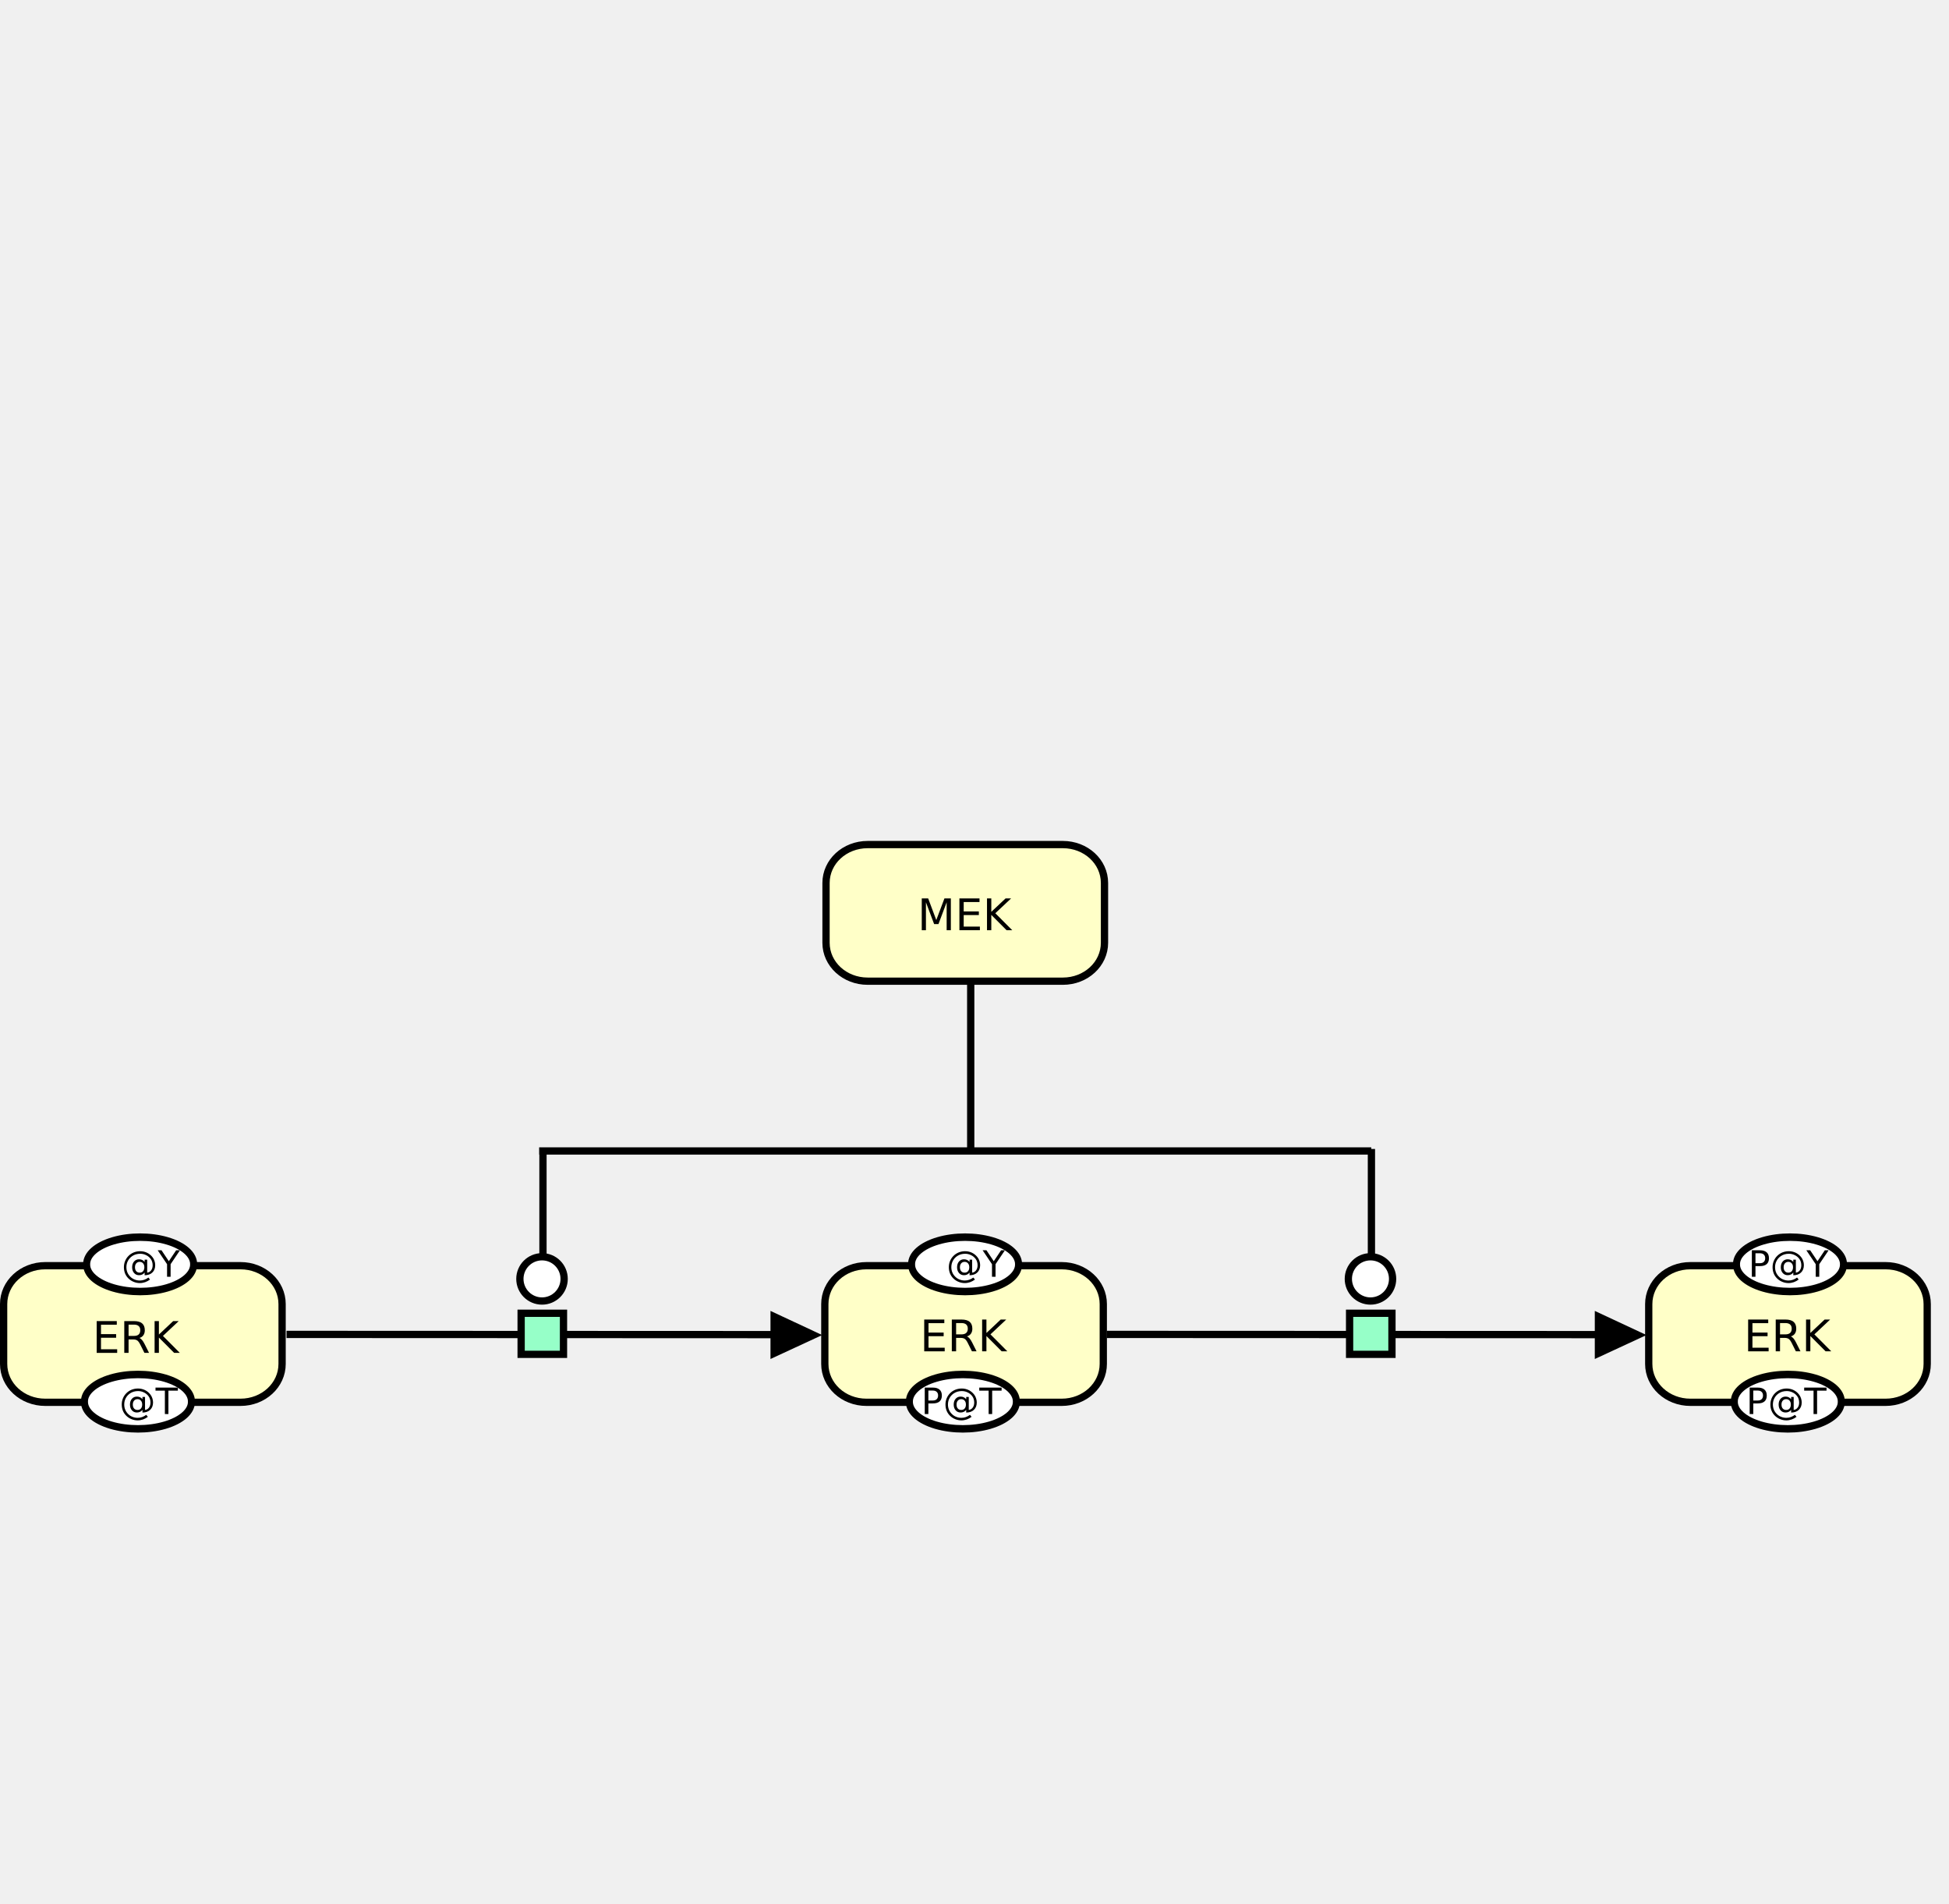
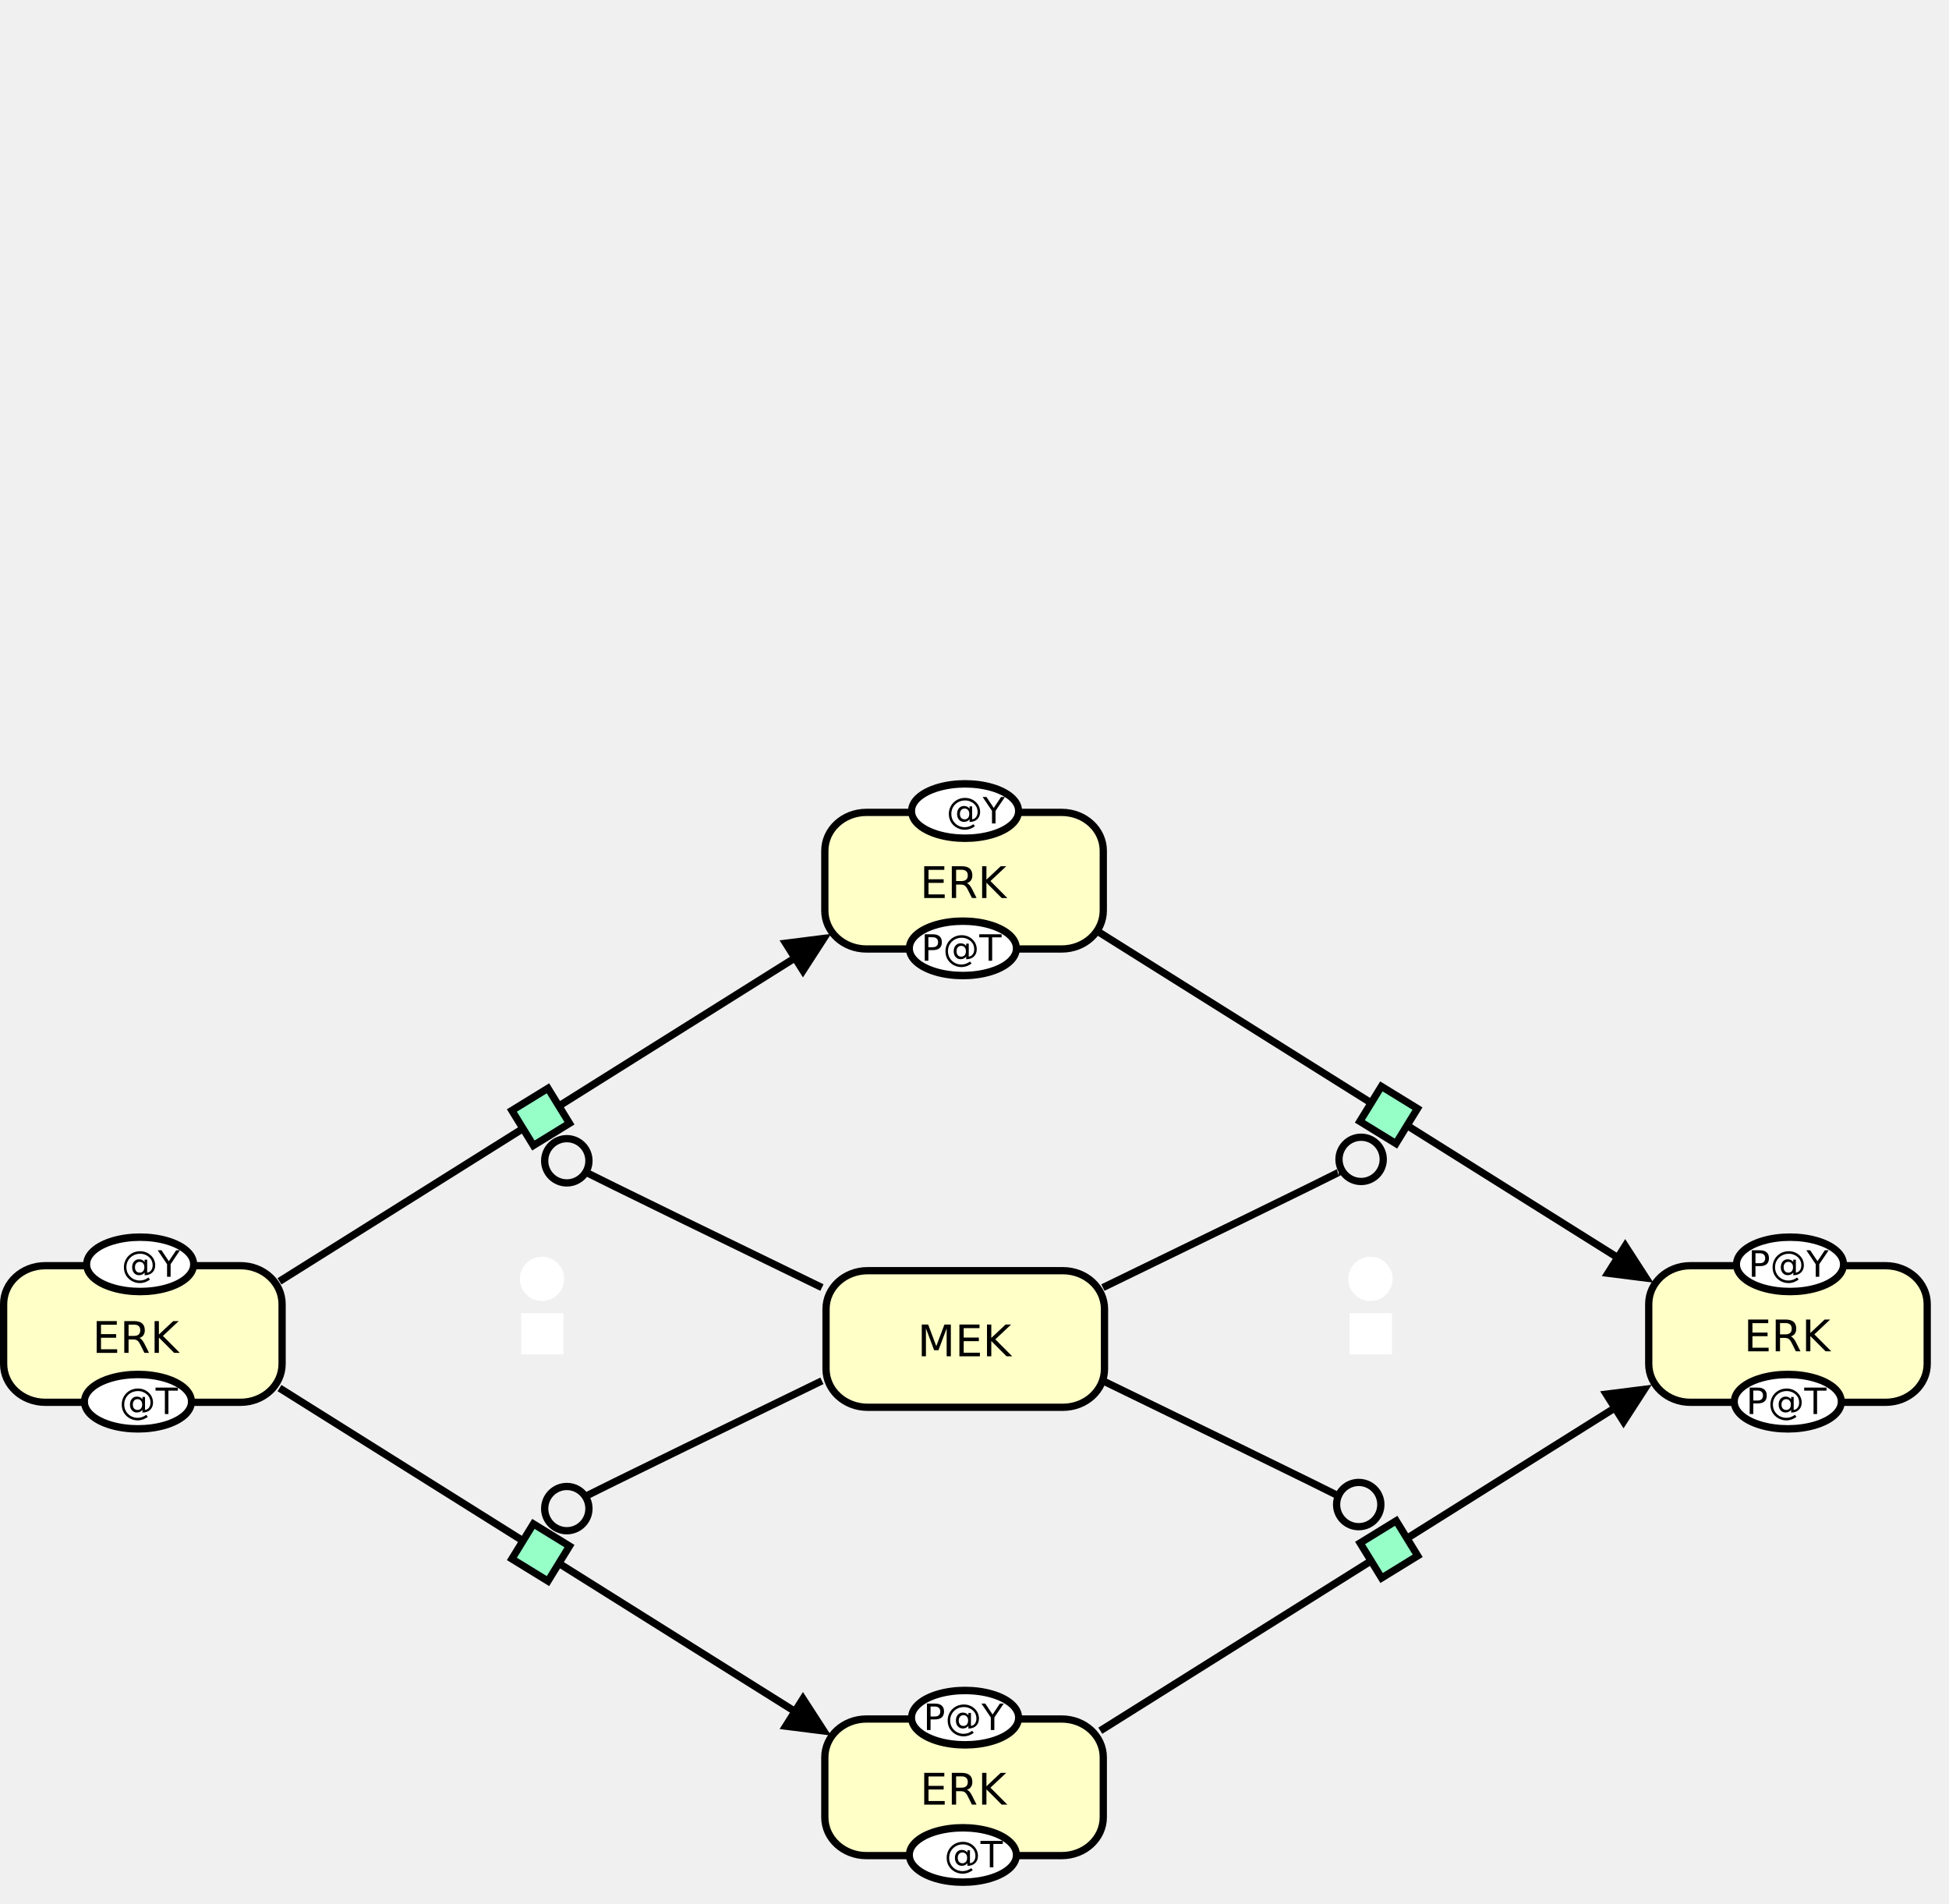
<svg xmlns="http://www.w3.org/2000/svg" version="1.0" id="Layer_1" width="430" height="420" viewBox="0 0 429.109 417.841" overflow="visible" enable-background="new 0 0 429.109 417.841" xml:space="preserve" style="overflow:visible">
  <defs id="defs412" />
-   <path stroke-miterlimit="10" d="m 213.722,213.263 0,39.747 m 88.189,-0.276 -183.207,0 m 0.841,0.589 0,25.396 m 182.4,-26.425 0,27.453" id="path3" style="fill:none;stroke:#000000;stroke-width:1.6;stroke-miterlimit:10" />
-   <path d="m 191.032,185.283 42.977,0 c 5.078,0 9.166,3.769 9.166,8.451 l 0,13.172 c 0,4.682 -4.088,8.451 -9.166,8.451 l -42.977,0 c -5.078,0 -9.167,-3.77 -9.167,-8.451 l 0,-13.172 c 0,-4.682 4.089,-8.451 9.167,-8.451 l 0,0 z" id="path213" style="fill:#ffffff" />
-   <path stroke-miterlimit="10" d="m 191.032,185.283 42.977,0 c 5.078,0 9.166,3.769 9.166,8.451 l 0,13.172 c 0,4.682 -4.088,8.451 -9.166,8.451 l -42.977,0 c -5.078,0 -9.167,-3.77 -9.167,-8.451 l 0,-13.172 c 0,-4.682 4.089,-8.451 9.167,-8.451 l 0,0 z" id="path215" style="fill:#ffffc8;fill-opacity:1;stroke:#000000;stroke-width:1.6;stroke-miterlimit:10" />
-   <polyline points="388.078,191.149 389.489,191.149 391.275,195.911 393.07,191.149 394.481,191.149 394.481,198.147   393.559,198.147 393.559,192.002 391.754,196.802 390.802,196.802 388.997,192.002 388.997,198.147 388.078,198.147   388.078,191.149 " id="polyline217" transform="translate(-185.1344,5.987568)" />
-   <polyline points="396.366,191.149 400.791,191.149 400.791,191.946 397.312,191.946 397.312,194.018 400.646,194.018   400.646,194.814 397.312,194.814 397.312,197.351 400.875,197.351 400.875,198.147 396.366,198.147 396.366,191.149 " id="polyline219" transform="translate(-185.1344,5.987568)" />
-   <polyline points="402.441,191.149 403.388,191.149 403.388,194.106 406.528,191.149 407.747,191.149 404.273,194.411   407.996,198.147 406.749,198.147 403.388,194.777 403.388,198.147 402.441,198.147 402.441,191.149 " id="polyline221" transform="translate(-185.1344,5.987568)" />
-   <line stroke-miterlimit="10" x1="63.088" y1="293.117" x2="171.234" y2="293.162" id="line251" style="fill:none;stroke:#000000;stroke-width:1.6;stroke-miterlimit:10" />
+   <path d="m 191.032,279.088 42.977,0 c 5.078,0 9.166,3.769 9.166,8.451 l 0,13.172 c 0,4.682 -4.088,8.451 -9.166,8.451 l -42.977,0 c -5.078,0 -9.167,-3.77 -9.167,-8.451 l 0,-13.172 c 0,-4.682 4.089,-8.451 9.167,-8.451 l 0,0 z" id="path213" style="fill:#ffffff" />
+   <path stroke-miterlimit="10" d="m 191.032,279.088 42.977,0 c 5.078,0 9.166,3.769 9.166,8.451 l 0,13.172 c 0,4.682 -4.088,8.451 -9.166,8.451 l -42.977,0 c -5.078,0 -9.167,-3.77 -9.167,-8.451 l 0,-13.172 c 0,-4.682 4.089,-8.451 9.167,-8.451 l 0,0 z" id="path215" style="fill:#ffffc8;fill-opacity:1;stroke:#000000;stroke-width:1.6;stroke-miterlimit:10" />
+   <polyline points="388.078,191.149 389.489,191.149 391.275,195.911 393.07,191.149 394.481,191.149 394.481,198.147   393.559,198.147 393.559,192.002 391.754,196.802 390.802,196.802 388.997,192.002 388.997,198.147 388.078,198.147   388.078,191.149 " id="polyline217" transform="translate(-185.1344,99.79279)" />
+   <polyline points="396.366,191.149 400.791,191.149 400.791,191.946 397.312,191.946 397.312,194.018 400.646,194.018   400.646,194.814 397.312,194.814 397.312,197.351 400.875,197.351 400.875,198.147 396.366,198.147 396.366,191.149 " id="polyline219" transform="translate(-185.1344,99.79279)" />
+   <polyline points="402.441,191.149 403.388,191.149 403.388,194.106 406.528,191.149 407.747,191.149 404.273,194.411   407.996,198.147 406.749,198.147 403.388,194.777 403.388,198.147 402.441,198.147 402.441,191.149 " id="polyline221" transform="translate(-185.1344,99.79279)" />
  <path d="m 9.966,277.99 42.976,0 c 5.079,0 9.167,3.77 9.167,8.451 l 0,13.172 c 0,4.683 -4.088,8.451 -9.167,8.451 l -42.976,0 c -5.078,0 -9.167,-3.769 -9.167,-8.451 l 0,-13.172 c 0.001,-4.682 4.089,-8.451 9.167,-8.451 l 0,0 z" id="path269" style="fill:#ffffff" />
  <path stroke-miterlimit="10" d="m 9.966,277.99 42.976,0 c 5.079,0 9.167,3.77 9.167,8.451 l 0,13.172 c 0,4.683 -4.088,8.451 -9.167,8.451 l -42.976,0 c -5.078,0 -9.167,-3.769 -9.167,-8.451 l 0,-13.172 c 0.001,-4.682 4.089,-8.451 9.167,-8.451 l 0,0 z" id="path271" style="fill:#ffffc8;fill-opacity:1;stroke:#000000;stroke-width:1.6;stroke-miterlimit:10" />
-   <polygon clip-rule="evenodd" points="179.121,339.161 179.121,339.161 170.436,343.184 170.436,335.105 " id="polygon273" style="fill-rule:evenodd" transform="translate(5.5536396e-6,-45.90469)" />
-   <polygon stroke-miterlimit="10" points="179.121,339.161 179.121,339.161 170.436,343.184 170.436,335.105 " id="polygon275" style="fill:none;stroke:#000000;stroke-width:1.6;stroke-miterlimit:10" transform="translate(5.5536396e-6,-45.90469)" />
  <polygon points="114.737,334.365 114.737,334.365 124.064,334.365 124.064,343.41 114.737,343.41 " id="polygon277" style="fill:#ffffff" transform="translate(5.5536396e-6,-45.90469)" />
-   <polygon stroke-miterlimit="10" points="114.737,334.365 114.737,334.365 124.064,334.365 124.064,343.41 114.737,343.41 " id="polygon279" style="fill:#96ffc8;fill-opacity:1;stroke:#000000;stroke-width:1.6;stroke-linecap:round;stroke-miterlimit:10" transform="translate(5.5536396e-6,-45.90469)" />
  <path clip-rule="evenodd" d="m 124.207,280.896 c 0,2.689 -2.183,4.872 -4.873,4.872 -2.69,0 -4.873,-2.183 -4.873,-4.872 0,-2.689 2.183,-4.872 4.873,-4.872 2.69,0 4.873,2.182 4.873,4.872 l 0,0 z" id="path281" style="fill:#ffffff;fill-rule:evenodd" />
-   <path stroke-miterlimit="10" d="m 124.207,280.896 c 0,2.689 -2.183,4.872 -4.873,4.872 -2.69,0 -4.873,-2.183 -4.873,-4.872 0,-2.689 2.183,-4.872 4.873,-4.872 2.69,0 4.873,2.182 4.873,4.872 l 0,0 z" id="path283" style="fill:none;stroke:#000000;stroke-width:1.6;stroke-miterlimit:10" />
-   <path d="m 190.767,277.99 42.976,0 c 5.078,0 9.167,3.77 9.167,8.451 l 0,13.172 c 0,4.683 -4.088,8.451 -9.167,8.451 l -42.976,0 c -5.079,0 -9.167,-3.769 -9.167,-8.451 l 0,-13.172 c 0,-4.682 4.088,-8.451 9.167,-8.451 l 0,0 z" id="path311" style="fill:#ffffff" />
-   <path stroke-miterlimit="10" d="m 190.767,277.99 42.976,0 c 5.078,0 9.167,3.77 9.167,8.451 l 0,13.172 c 0,4.683 -4.088,8.451 -9.167,8.451 l -42.976,0 c -5.079,0 -9.167,-3.769 -9.167,-8.451 l 0,-13.172 c 0,-4.682 4.088,-8.451 9.167,-8.451 l 0,0 z" id="path313" style="fill:#ffffc8;fill-opacity:1;stroke:#000000;stroke-width:1.6;stroke-miterlimit:10" />
-   <polyline points="203.484,335.749 207.909,335.749 207.909,336.546 204.431,336.546 204.431,338.618 207.764,338.618   207.764,339.415 204.431,339.415 204.431,341.95 207.994,341.95 207.994,342.747 203.484,342.747 203.484,335.749 " id="polyline315" transform="translate(5.5536396e-6,-45.90469)" />
-   <path d="m 212.878,293.561 c 0.203,0.069 0.4,0.216 0.591,0.441 0.194,0.225 0.387,0.534 0.581,0.928 l 0.961,1.912 -1.017,0 -0.896,-1.795 c -0.231,-0.469 -0.456,-0.779 -0.675,-0.933 -0.216,-0.153 -0.511,-0.229 -0.886,-0.229 l -1.031,0 0,2.957 -0.947,0 0,-6.998 2.138,0 c 0.8,0 1.397,0.167 1.791,0.502 0.394,0.334 0.591,0.839 0.591,1.514 0,0.44 -0.103,0.807 -0.31,1.097 -0.204,0.29 -0.5,0.492 -0.891,0.604 m -2.372,-2.939 0,2.484 1.19,0 c 0.456,0 0.8,-0.104 1.031,-0.314 0.234,-0.212 0.352,-0.523 0.352,-0.933 0,-0.41 -0.117,-0.717 -0.352,-0.924 -0.231,-0.209 -0.575,-0.313 -1.031,-0.313 l -1.19,0" id="path317" />
-   <polyline points="216.234,335.749 217.181,335.749 217.181,338.707 220.322,335.749 221.541,335.749 218.067,339.012   221.789,342.747 220.542,342.747 217.181,339.377 217.181,342.747 216.234,342.747 216.234,335.749 " id="polyline319" transform="translate(5.5536396e-6,-45.90469)" />
-   <path style="fill:#ffffff;fill-opacity:1;stroke:#000000;stroke-width:1.302;stroke-miterlimit:4;stroke-opacity:1;stroke-dasharray:none;stroke-dashoffset:0" id="path3419" d="m 214.689,309.529 a 9.901,4.69 0 1 1 -19.801,0 9.901,4.69 0 1 1 19.801,0 z" transform="matrix(1.189544,0,0,1.263849,-31.60896,-83.27545)" />
-   <line stroke-miterlimit="10" x1="243.666" y1="293.117" x2="352.722" y2="293.162" id="line327" style="fill:none;stroke:#000000;stroke-width:1.6;stroke-miterlimit:10" />
-   <polygon clip-rule="evenodd" points="360.608,339.161 360.608,339.161 351.924,343.184 351.924,335.105 " id="polygon345" style="fill-rule:evenodd" transform="translate(5.5536396e-6,-45.90469)" />
-   <polygon stroke-miterlimit="10" points="360.608,339.161 360.608,339.161 351.924,343.184 351.924,335.105 " id="polygon347" style="fill:none;stroke:#000000;stroke-width:1.6;stroke-miterlimit:10" transform="translate(5.5536396e-6,-45.90469)" />
+   <g id="g3833">
+     <line style="fill:none;stroke:#000000;stroke-width:1.62;stroke-miterlimit:10;stroke-dasharray:none" id="line251" y2="206.525" x2="180.952" y1="281.431" x1="61.533" stroke-miterlimit="10" />
+     <g transform="matrix(0.679241,-0.7339153,0.7339153,0.679241,-155.9279,136.0102)" id="g3829">
+       <polygon clip-rule="evenodd" points="170.436,343.184 170.436,335.105 179.121,339.161 179.121,339.161 " id="polygon273" style="fill-rule:evenodd;stroke:#000000;stroke-opacity:1" transform="matrix(0.9660525,0.2583457,-0.2583457,0.9660525,93.06163,-78.67644)" />
+     </g>
+     <polygon transform="matrix(0.8519441,-0.5236327,0.5236327,0.8519441,-160.1337,19.04228)" style="fill:#96ffc8;fill-opacity:1;stroke:#000000;stroke-width:1.6;stroke-linecap:round;stroke-miterlimit:10" id="polygon279" points="124.064,343.41 114.737,343.41 114.737,334.365 114.737,334.365 124.064,334.365 " stroke-miterlimit="10" />
+     <path style="fill:none;stroke:#000000;stroke-width:1.6;stroke-miterlimit:10" id="path283" d="m 129.667,254.896 c 0,2.689 -2.183,4.872 -4.873,4.872 -2.69,0 -4.873,-2.183 -4.873,-4.872 0,-2.689 2.183,-4.872 4.873,-4.872 2.69,0 4.873,2.182 4.873,4.872 l 0,0 z" stroke-miterlimit="10" />
+   </g>
+   <path d="m 190.767,178.197 42.976,0 c 5.078,0 9.167,3.77 9.167,8.451 l 0,13.172 c 0,4.683 -4.088,8.451 -9.167,8.451 l -42.976,0 c -5.079,0 -9.167,-3.769 -9.167,-8.451 l 0,-13.172 c 0,-4.682 4.088,-8.451 9.167,-8.451 l 0,0 z" id="path311" style="fill:#ffffff" />
+   <path stroke-miterlimit="10" d="m 190.767,178.197 42.976,0 c 5.078,0 9.167,3.77 9.167,8.451 l 0,13.172 c 0,4.683 -4.088,8.451 -9.167,8.451 l -42.976,0 c -5.079,0 -9.167,-3.769 -9.167,-8.451 l 0,-13.172 c 0,-4.682 4.088,-8.451 9.167,-8.451 l 0,0 z" id="path313" style="fill:#ffffc8;fill-opacity:1;stroke:#000000;stroke-width:1.6;stroke-miterlimit:10" />
+   <polyline points="203.484,335.749 207.909,335.749 207.909,336.546 204.431,336.546 204.431,338.618 207.764,338.618   207.764,339.415 204.431,339.415 204.431,341.95 207.994,341.95 207.994,342.747 203.484,342.747 203.484,335.749 " id="polyline315" transform="translate(5.5860465e-6,-145.6976)" />
+   <path d="m 212.878,193.768 c 0.203,0.069 0.4,0.216 0.591,0.441 0.194,0.225 0.387,0.534 0.581,0.928 l 0.961,1.912 -1.017,0 -0.896,-1.795 c -0.231,-0.469 -0.456,-0.779 -0.675,-0.933 -0.216,-0.153 -0.511,-0.229 -0.886,-0.229 l -1.031,0 0,2.957 -0.947,0 0,-6.998 2.138,0 c 0.8,0 1.397,0.167 1.791,0.502 0.394,0.334 0.591,0.839 0.591,1.514 0,0.44 -0.103,0.807 -0.31,1.097 -0.204,0.29 -0.5,0.492 -0.891,0.604 m -2.372,-2.939 0,2.484 1.19,0 c 0.456,0 0.8,-0.104 1.031,-0.314 0.234,-0.212 0.352,-0.523 0.352,-0.933 0,-0.41 -0.117,-0.717 -0.352,-0.924 -0.231,-0.209 -0.575,-0.313 -1.031,-0.313 l -1.19,0" id="path317" />
+   <polyline points="216.234,335.749 217.181,335.749 217.181,338.707 220.322,335.749 221.541,335.749 218.067,339.012   221.789,342.747 220.542,342.747 217.181,339.377 217.181,342.747 216.234,342.747 216.234,335.749 " id="polyline319" transform="translate(5.5860465e-6,-145.6976)" />
+   <path style="fill:#ffffff;fill-opacity:1;stroke:#000000;stroke-width:1.302;stroke-miterlimit:4;stroke-opacity:1;stroke-dasharray:none;stroke-dashoffset:0" id="path3419" d="m 214.689,309.529 a 9.901,4.69 0 1 1 -19.801,0 9.901,4.69 0 1 1 19.801,0 z" transform="matrix(1.189544,0,0,1.263849,-31.60896,-183.0684)" />
  <polygon points="297.138,334.365 297.138,334.365 306.465,334.365 306.465,343.41 297.138,343.41 " id="polygon349" style="fill:#ffffff" transform="translate(5.5536396e-6,-45.90469)" />
-   <polygon stroke-miterlimit="10" points="297.138,334.365 297.138,334.365 306.465,334.365 306.465,343.41 297.138,343.41 " id="polygon351" style="fill:#96ffc8;fill-opacity:1;stroke:#000000;stroke-width:1.6;stroke-linecap:round;stroke-miterlimit:10" transform="translate(5.5536396e-6,-45.90469)" />
  <path d="m 372.167,277.99 42.977,0 c 5.078,0 9.166,3.77 9.166,8.451 l 0,13.172 c 0,4.683 -4.088,8.451 -9.166,8.451 l -42.977,0 c -5.078,0 -9.167,-3.769 -9.167,-8.451 l 0,-13.172 c 0,-4.682 4.089,-8.451 9.167,-8.451 l 0,0 z" id="path367" style="fill:#ffffff" />
  <path stroke-miterlimit="10" d="m 372.167,277.99 42.977,0 c 5.078,0 9.166,3.77 9.166,8.451 l 0,13.172 c 0,4.683 -4.088,8.451 -9.166,8.451 l -42.977,0 c -5.078,0 -9.167,-3.769 -9.167,-8.451 l 0,-13.172 c 0,-4.682 4.089,-8.451 9.167,-8.451 l 0,0 z" id="path369" style="fill:#ffffc8;fill-opacity:1;stroke:#000000;stroke-width:1.6;stroke-miterlimit:10" />
  <polyline points="384.885,335.749 389.31,335.749 389.31,336.546 385.832,336.546 385.832,338.618 389.164,338.618 389.164,339.415   385.832,339.415 385.832,341.95 389.395,341.95 389.395,342.747 384.885,342.747 384.885,335.749 " id="polyline371" transform="translate(5.5536396e-6,-45.90469)" />
  <path d="m 394.278,293.561 c 0.203,0.069 0.4,0.216 0.591,0.441 0.193,0.225 0.388,0.534 0.581,0.928 l 0.961,1.912 -1.017,0 -0.896,-1.795 c -0.231,-0.469 -0.456,-0.779 -0.675,-0.933 -0.216,-0.153 -0.512,-0.229 -0.887,-0.229 l -1.031,0 0,2.957 -0.946,0 0,-6.998 2.138,0 c 0.8,0 1.396,0.167 1.79,0.502 0.394,0.334 0.591,0.839 0.591,1.514 0,0.44 -0.104,0.807 -0.31,1.097 -0.202,0.29 -0.499,0.492 -0.89,0.604 m -2.372,-2.939 0,2.484 1.191,0 c 0.456,0 0.8,-0.104 1.031,-0.314 0.234,-0.212 0.352,-0.523 0.352,-0.933 0,-0.41 -0.117,-0.717 -0.352,-0.924 -0.231,-0.209 -0.575,-0.313 -1.031,-0.313 l -1.191,0" id="path373" />
  <polyline points="397.635,335.749 398.582,335.749 398.582,338.707 401.723,335.749 402.941,335.749 399.468,339.012   403.189,342.747 401.942,342.747 398.582,339.377 398.582,342.747 397.635,342.747 397.635,335.749 " id="polyline375" transform="translate(5.5536396e-6,-45.90469)" />
  <path clip-rule="evenodd" d="m 306.607,280.896 c 0,2.689 -2.183,4.872 -4.872,4.872 -2.69,0 -4.873,-2.183 -4.873,-4.872 0,-2.689 2.183,-4.872 4.873,-4.872 2.69,0 4.872,2.182 4.872,4.872 l 0,0 z" id="path405" style="fill:#ffffff;fill-rule:evenodd" />
-   <path stroke-miterlimit="10" d="m 306.607,280.896 c 0,2.689 -2.183,4.872 -4.872,4.872 -2.69,0 -4.873,-2.183 -4.873,-4.872 0,-2.689 2.183,-4.872 4.873,-4.872 2.69,0 4.872,2.182 4.872,4.872 l 0,0 z" id="path407" style="fill:none;stroke:#000000;stroke-width:1.6;stroke-miterlimit:10" />
  <polyline id="polyline2917" points="384.885,335.749 389.31,335.749 389.31,336.546 385.832,336.546 385.832,338.618 389.164,338.618 389.164,339.415   385.832,339.415 385.832,341.95 389.395,341.95 389.395,342.747 384.885,342.747 384.885,335.749 " transform="translate(-363.5967,-45.56279)" />
  <path id="path2919" d="m 30.681,293.903 c 0.203,0.069 0.4,0.216 0.591,0.441 0.193,0.225 0.388,0.534 0.581,0.928 l 0.961,1.912 -1.017,0 -0.896,-1.795 c -0.231,-0.469 -0.456,-0.779 -0.675,-0.933 -0.216,-0.153 -0.512,-0.229 -0.887,-0.229 l -1.031,0 0,2.957 -0.946,0 0,-6.998 2.138,0 c 0.8,0 1.396,0.167 1.79,0.502 0.394,0.334 0.591,0.839 0.591,1.514 0,0.44 -0.104,0.807 -0.31,1.097 -0.202,0.29 -0.499,0.492 -0.89,0.604 m -2.372,-2.939 0,2.484 1.191,0 c 0.456,0 0.8,-0.104 1.031,-0.314 0.234,-0.212 0.352,-0.523 0.352,-0.933 0,-0.41 -0.117,-0.717 -0.352,-0.924 -0.231,-0.209 -0.575,-0.313 -1.031,-0.313 l -1.191,0" />
  <polyline id="polyline2921" points="397.635,335.749 398.582,335.749 398.582,338.707 401.723,335.749 402.941,335.749 399.468,339.012   403.189,342.747 401.942,342.747 398.582,339.377 398.582,342.747 397.635,342.747 397.635,335.749 " transform="translate(-363.5967,-45.56279)" />
  <text xml:space="preserve" style="font-size:40px;font-style:normal;font-weight:normal;line-height:125%;letter-spacing:0px;word-spacing:0px;fill:#000000;fill-opacity:1;stroke:none;font-family:Bitstream Vera Sans" x="182.903" y="326.204" id="text3421" transform="matrix(0.9979279,0,0,0.9979279,0,-0.6443605)">
    <tspan id="tspan3423" x="182.903" y="326.204" />
  </text>
-   <text xml:space="preserve" style="font-size:39.917px;font-style:normal;font-weight:normal;line-height:125%;letter-spacing:0px;word-spacing:0px;fill:#000000;fill-opacity:1;stroke:none;font-family:Bitstream Vera Sans" x="202.819" y="310.652" id="text3425">
-     <tspan id="tspan3427" x="202.819" y="310.652" style="font-size:7.983px;font-weight:normal;-inkscape-font-specification:Bitstream Vera Sans">P@T</tspan>
+   <text xml:space="preserve" style="font-size:39.917px;font-style:normal;font-weight:normal;line-height:125%;letter-spacing:0px;word-spacing:0px;fill:#000000;fill-opacity:1;stroke:none;font-family:Bitstream Vera Sans" x="202.819" y="210.86" id="text3425">
+     <tspan id="tspan3427" x="202.819" y="210.86" style="font-size:7.983px;font-weight:normal;-inkscape-font-specification:Bitstream Vera Sans">P@T</tspan>
  </text>
-   <path style="fill:#ffffff;fill-opacity:1;stroke:#000000;stroke-width:1.302;stroke-miterlimit:4;stroke-opacity:1;stroke-dasharray:none;stroke-dashoffset:0;overflow:visible" id="path3419-5" d="m 214.689,309.529 a 9.901,4.69 0 1 1 -19.801,0 9.901,4.69 0 1 1 19.801,0 z" transform="matrix(1.189544,0,0,1.263849,-31.12847,-113.5043)" />
-   <text xml:space="preserve" style="font-size:39.917px;font-style:normal;font-weight:normal;line-height:125%;letter-spacing:0px;word-spacing:0px;fill:#000000;fill-opacity:1;stroke:none;overflow:visible;font-family:Bitstream Vera Sans" x="203.299" y="280.424" id="text3425-7">
-     <tspan id="tspan3427-0" x="203.299" y="280.424" style="font-size:7.983px;font-weight:normal;-inkscape-font-specification:Bitstream Vera Sans">  @Y</tspan>
+   <path style="fill:#ffffff;fill-opacity:1;stroke:#000000;stroke-width:1.302;stroke-miterlimit:4;stroke-opacity:1;stroke-dasharray:none;stroke-dashoffset:0;overflow:visible" id="path3419-5" d="m 214.689,309.529 a 9.901,4.69 0 1 1 -19.801,0 9.901,4.69 0 1 1 19.801,0 z" transform="matrix(1.189544,0,0,1.263849,-31.12847,-213.2973)" />
+   <text xml:space="preserve" style="font-size:39.917px;font-style:normal;font-weight:normal;line-height:125%;letter-spacing:0px;word-spacing:0px;fill:#000000;fill-opacity:1;stroke:none;overflow:visible;font-family:Bitstream Vera Sans" x="203.299" y="180.631" id="text3425-7">
+     <tspan id="tspan3427-0" x="203.299" y="180.631" style="font-size:7.983px;font-weight:normal;-inkscape-font-specification:Bitstream Vera Sans">  @Y</tspan>
  </text>
  <path transform="matrix(1.189544,0,0,1.263849,-213.2321,-83.27545)" d="m 214.689,309.529 a 9.901,4.69 0 1 1 -19.801,0 9.901,4.69 0 1 1 19.801,0 z" id="path4223" style="fill:#ffffff;fill-opacity:1;stroke:#000000;stroke-width:1.302;stroke-miterlimit:4;stroke-opacity:1;stroke-dasharray:none;stroke-dashoffset:0" />
  <text id="text4225" y="310.652" x="21.196" style="font-size:39.917px;font-style:normal;font-weight:normal;line-height:125%;letter-spacing:0px;word-spacing:0px;fill:#000000;fill-opacity:1;stroke:none;font-family:Bitstream Vera Sans" xml:space="preserve">
    <tspan style="font-size:7.983px;font-weight:normal;-inkscape-font-specification:Bitstream Vera Sans" y="310.652" x="21.196" id="tspan4227">  @T</tspan>
  </text>
  <path transform="matrix(1.189544,0,0,1.263849,-212.7516,-113.5043)" d="m 214.689,309.529 a 9.901,4.69 0 1 1 -19.801,0 9.901,4.69 0 1 1 19.801,0 z" id="path4229" style="fill:#ffffff;fill-opacity:1;stroke:#000000;stroke-width:1.302;stroke-miterlimit:4;stroke-opacity:1;stroke-dasharray:none;stroke-dashoffset:0;overflow:visible" />
  <text id="text4231" y="280.424" x="21.677" style="font-size:39.917px;font-style:normal;font-weight:normal;line-height:125%;letter-spacing:0px;word-spacing:0px;fill:#000000;fill-opacity:1;stroke:none;overflow:visible;font-family:Bitstream Vera Sans" xml:space="preserve">
    <tspan style="font-size:7.983px;font-weight:normal;-inkscape-font-specification:Bitstream Vera Sans" y="280.424" x="21.677" id="tspan4233">  @Y</tspan>
  </text>
  <path transform="matrix(1.189544,0,0,1.263849,150.014,-83.27545)" d="m 214.689,309.529 a 9.901,4.69 0 1 1 -19.801,0 9.901,4.69 0 1 1 19.801,0 z" id="path4235" style="fill:#ffffff;fill-opacity:1;stroke:#000000;stroke-width:1.302;stroke-miterlimit:4;stroke-opacity:1;stroke-dasharray:none;stroke-dashoffset:0" />
  <text id="text4237" y="310.652" x="384.441" style="font-size:39.917px;font-style:normal;font-weight:normal;line-height:125%;letter-spacing:0px;word-spacing:0px;fill:#000000;fill-opacity:1;stroke:none;font-family:Bitstream Vera Sans" xml:space="preserve">
    <tspan style="font-size:7.983px;font-weight:normal;-inkscape-font-specification:Bitstream Vera Sans" y="310.652" x="384.441" id="tspan4239">P@T</tspan>
  </text>
  <path transform="matrix(1.189544,0,0,1.263849,150.4945,-113.5043)" d="m 214.689,309.529 a 9.901,4.69 0 1 1 -19.801,0 9.901,4.69 0 1 1 19.801,0 z" id="path4241" style="fill:#ffffff;fill-opacity:1;stroke:#000000;stroke-width:1.302;stroke-miterlimit:4;stroke-opacity:1;stroke-dasharray:none;stroke-dashoffset:0;overflow:visible" />
  <text id="text4243" y="280.424" x="384.922" style="font-size:39.917px;font-style:normal;font-weight:normal;line-height:125%;letter-spacing:0px;word-spacing:0px;fill:#000000;fill-opacity:1;stroke:none;overflow:visible;font-family:Bitstream Vera Sans" xml:space="preserve">
    <tspan style="font-size:7.983px;font-weight:normal;-inkscape-font-specification:Bitstream Vera Sans" y="280.424" x="384.922" id="tspan4245">P@Y</tspan>
  </text>
+   <path style="fill:#ffffff" id="path3039" d="m 190.767,377.783 42.976,0 c 5.078,0 9.167,3.77 9.167,8.451 l 0,13.172 c 0,4.683 -4.088,8.451 -9.167,8.451 l -42.976,0 c -5.079,0 -9.167,-3.769 -9.167,-8.451 l 0,-13.172 c 0,-4.682 4.088,-8.451 9.167,-8.451 l 0,0 z" />
+   <path style="fill:#ffffc8;fill-opacity:1;stroke:#000000;stroke-width:1.6;stroke-miterlimit:10" id="path3041" d="m 190.767,377.783 42.976,0 c 5.078,0 9.167,3.77 9.167,8.451 l 0,13.172 c 0,4.683 -4.088,8.451 -9.167,8.451 l -42.976,0 c -5.079,0 -9.167,-3.769 -9.167,-8.451 l 0,-13.172 c 0,-4.682 4.088,-8.451 9.167,-8.451 l 0,0 z" stroke-miterlimit="10" />
+   <polyline transform="translate(5.5860465e-6,53.88812)" id="polyline3043" points="203.484,335.749 207.909,335.749 207.909,336.546 204.431,336.546 204.431,338.618 207.764,338.618   207.764,339.415 204.431,339.415 204.431,341.95 207.994,341.95 207.994,342.747 203.484,342.747 203.484,335.749 " />
+   <path id="path3045" d="m 212.878,393.354 c 0.203,0.069 0.4,0.216 0.591,0.441 0.194,0.225 0.387,0.534 0.581,0.928 l 0.961,1.912 -1.017,0 -0.896,-1.795 c -0.231,-0.469 -0.456,-0.779 -0.675,-0.933 -0.216,-0.153 -0.511,-0.229 -0.886,-0.229 l -1.031,0 0,2.957 -0.947,0 0,-6.998 2.138,0 c 0.8,0 1.397,0.167 1.791,0.502 0.394,0.334 0.591,0.839 0.591,1.514 0,0.44 -0.103,0.807 -0.31,1.097 -0.204,0.29 -0.5,0.492 -0.891,0.604 m -2.372,-2.939 0,2.484 1.19,0 c 0.456,0 0.8,-0.104 1.031,-0.314 0.234,-0.212 0.352,-0.523 0.352,-0.933 0,-0.41 -0.117,-0.717 -0.352,-0.924 -0.231,-0.209 -0.575,-0.313 -1.031,-0.313 l -1.19,0" />
+   <polyline transform="translate(5.5860465e-6,53.88812)" id="polyline3047" points="216.234,335.749 217.181,335.749 217.181,338.707 220.322,335.749 221.541,335.749 218.067,339.012   221.789,342.747 220.542,342.747 217.181,339.377 217.181,342.747 216.234,342.747 216.234,335.749 " />
+   <path transform="matrix(1.189544,0,0,1.263849,-31.60896,16.51734)" d="m 214.689,309.529 a 9.901,4.69 0 1 1 -19.801,0 9.901,4.69 0 1 1 19.801,0 z" id="path3049" style="fill:#ffffff;fill-opacity:1;stroke:#000000;stroke-width:1.302;stroke-miterlimit:4;stroke-opacity:1;stroke-dasharray:none;stroke-dashoffset:0" />
+   <text id="text3051" y="410.445" x="202.819" style="font-size:39.917px;font-style:normal;font-weight:normal;line-height:125%;letter-spacing:0px;word-spacing:0px;fill:#000000;fill-opacity:1;stroke:none;font-family:Bitstream Vera Sans" xml:space="preserve">
+     <tspan style="font-size:7.983px;font-weight:normal;-inkscape-font-specification:Bitstream Vera Sans" y="410.445" x="202.819" id="tspan3053">  @T</tspan>
+   </text>
+   <path transform="matrix(1.189544,0,0,1.263849,-31.12847,-13.71145)" d="m 214.689,309.529 a 9.901,4.69 0 1 1 -19.801,0 9.901,4.69 0 1 1 19.801,0 z" id="path3055" style="fill:#ffffff;fill-opacity:1;stroke:#000000;stroke-width:1.302;stroke-miterlimit:4;stroke-opacity:1;stroke-dasharray:none;stroke-dashoffset:0;overflow:visible" />
+   <text id="text3057" y="380.216" x="203.299" style="font-size:39.917px;font-style:normal;font-weight:normal;line-height:125%;letter-spacing:0px;word-spacing:0px;fill:#000000;fill-opacity:1;stroke:none;overflow:visible;font-family:Bitstream Vera Sans" xml:space="preserve">
+     <tspan style="font-size:7.983px;font-weight:normal;-inkscape-font-specification:Bitstream Vera Sans" y="380.216" x="203.299" id="tspan3059">P@Y</tspan>
+   </text>
+   <g id="g3840" transform="matrix(1,0,0,-1,0,586.3616)">
+     <line stroke-miterlimit="10" x1="61.533" y1="281.431" x2="180.952" y2="206.525" id="line3842" style="fill:none;stroke:#000000;stroke-width:1.62;stroke-miterlimit:10;stroke-dasharray:none" />
+     <g id="g3844" transform="matrix(0.679241,-0.7339153,0.7339153,0.679241,-155.9279,136.0102)">
+       <polygon transform="matrix(0.9660525,0.2583457,-0.2583457,0.9660525,93.06163,-78.67644)" style="fill-rule:evenodd;stroke:#000000;stroke-opacity:1" id="polygon3846" points="179.121,339.161 170.436,343.184 170.436,335.105 179.121,339.161 " clip-rule="evenodd" />
+     </g>
+     <polygon stroke-miterlimit="10" points="124.064,343.41 114.737,343.41 114.737,334.365 114.737,334.365 124.064,334.365 " id="polygon3848" style="fill:#96ffc8;fill-opacity:1;stroke:#000000;stroke-width:1.6;stroke-linecap:round;stroke-miterlimit:10" transform="matrix(0.8519441,-0.5236327,0.5236327,0.8519441,-160.1337,19.04228)" />
+     <path stroke-miterlimit="10" d="m 129.667,254.896 c 0,2.689 -2.183,4.872 -4.873,4.872 -2.69,0 -4.873,-2.183 -4.873,-4.872 0,-2.689 2.183,-4.872 4.873,-4.872 2.69,0 4.873,2.182 4.873,4.872 l 0,0 z" id="path3850" style="fill:none;stroke:#000000;stroke-width:1.6;stroke-miterlimit:10" />
+   </g>
+   <line style="fill:none;stroke:#000000;stroke-width:1.62;stroke-miterlimit:10;stroke-dasharray:none" id="line3854" y2="204.529" x2="241.888" y1="279.435" x1="361.307" stroke-miterlimit="10" />
+   <g transform="matrix(0.679241,0.7339153,0.7339153,-0.679241,25.10365,350.6443)" id="g3856">
+     <polygon clip-rule="evenodd" points="170.436,343.184 170.436,335.105 179.121,339.161 179.121,339.161 " id="polygon3858" style="fill-rule:evenodd;stroke:#000000;stroke-opacity:1" transform="matrix(0.9660525,0.2583457,-0.2583457,0.9660525,93.06163,-78.67644)" />
+   </g>
+   <polygon transform="matrix(-0.8519441,-0.5236327,-0.5236327,0.8519441,584.9165,18.62156)" style="fill:#96ffc8;fill-opacity:1;stroke:#000000;stroke-width:1.6;stroke-linecap:round;stroke-miterlimit:10" id="polygon3860" points="124.064,343.41 114.737,343.41 114.737,334.365 114.737,334.365 124.064,334.365 " stroke-miterlimit="10" />
+   <path style="fill:none;stroke:#000000;stroke-width:1.6;stroke-miterlimit:10" id="path3862" d="m 294.801,254.581 c 0,2.689 2.183,4.872 4.873,4.872 2.69,0 4.873,-2.183 4.873,-4.872 0,-2.689 -2.183,-4.872 -4.873,-4.872 -2.69,0 -4.873,2.182 -4.873,4.872 l 0,0 z" stroke-miterlimit="10" />
+   <line stroke-miterlimit="10" x1="361.675" y1="305.456" x2="242.255" y2="380.362" id="line3866" style="fill:none;stroke:#000000;stroke-width:1.62;stroke-miterlimit:10;stroke-dasharray:none" />
+   <polygon stroke-miterlimit="10" points="124.064,343.41 114.737,343.41 114.737,334.365 114.737,334.365 124.064,334.365 " id="polygon3872" style="fill:#96ffc8;fill-opacity:1;stroke:#000000;stroke-width:1.6;stroke-linecap:round;stroke-miterlimit:10" transform="matrix(-0.8519441,0.5236327,-0.5236327,-0.8519441,584.9695,566.6369)" />
+   <path stroke-miterlimit="10" d="m 294.276,330.573 c 0,-2.689 2.183,-4.872 4.873,-4.872 2.69,0 4.873,2.183 4.873,4.872 0,2.689 -2.183,4.872 -4.873,4.872 -2.69,0 -4.873,-2.182 -4.873,-4.872 l 0,0 z" id="path3874" style="fill:none;stroke:#000000;stroke-width:1.6;stroke-miterlimit:10" />
+   <g id="g3886" transform="matrix(0.679241,-0.7339153,0.7339153,0.679241,24.73594,235.2781)">
+     <polygon transform="matrix(0.9660525,0.2583457,-0.2583457,0.9660525,93.06163,-78.67644)" style="fill-rule:evenodd;stroke:#000000;stroke-opacity:1" id="polygon3888" points="179.121,339.161 170.436,343.184 170.436,335.105 179.121,339.161 " clip-rule="evenodd" />
+   </g>
+   <path style="fill:none;stroke:#000000;stroke-width:1.6;stroke-linecap:butt;stroke-linejoin:miter;stroke-opacity:1;stroke-miterlimit:4;stroke-dasharray:none" d="M 181.339,284.036 C 128.963,258.612 129.332,258.612 129.332,258.612" id="path3890" transform="matrix(0.9979279,0,0,0.9979279,0,-0.6443605)" />
+   <path id="path3892" d="m 180.964,303.336 c -52.268,25.372 -51.9,25.372 -51.9,25.372" style="fill:none;stroke:#000000;stroke-width:1.597;stroke-linecap:butt;stroke-linejoin:miter;stroke-miterlimit:4;stroke-opacity:1;stroke-dasharray:none" />
+   <path id="path3894" d="m 242.828,282.803 c 52.268,-25.372 51.9,-25.372 51.9,-25.372" style="fill:none;stroke:#000000;stroke-width:1.597;stroke-linecap:butt;stroke-linejoin:miter;stroke-miterlimit:4;stroke-opacity:1;stroke-dasharray:none" />
+   <path style="fill:none;stroke:#000000;stroke-width:1.597;stroke-linecap:butt;stroke-linejoin:miter;stroke-miterlimit:4;stroke-opacity:1;stroke-dasharray:none" d="m 242.828,303.336 c 52.268,25.372 51.9,25.372 51.9,25.372" id="path3896" />
</svg>
